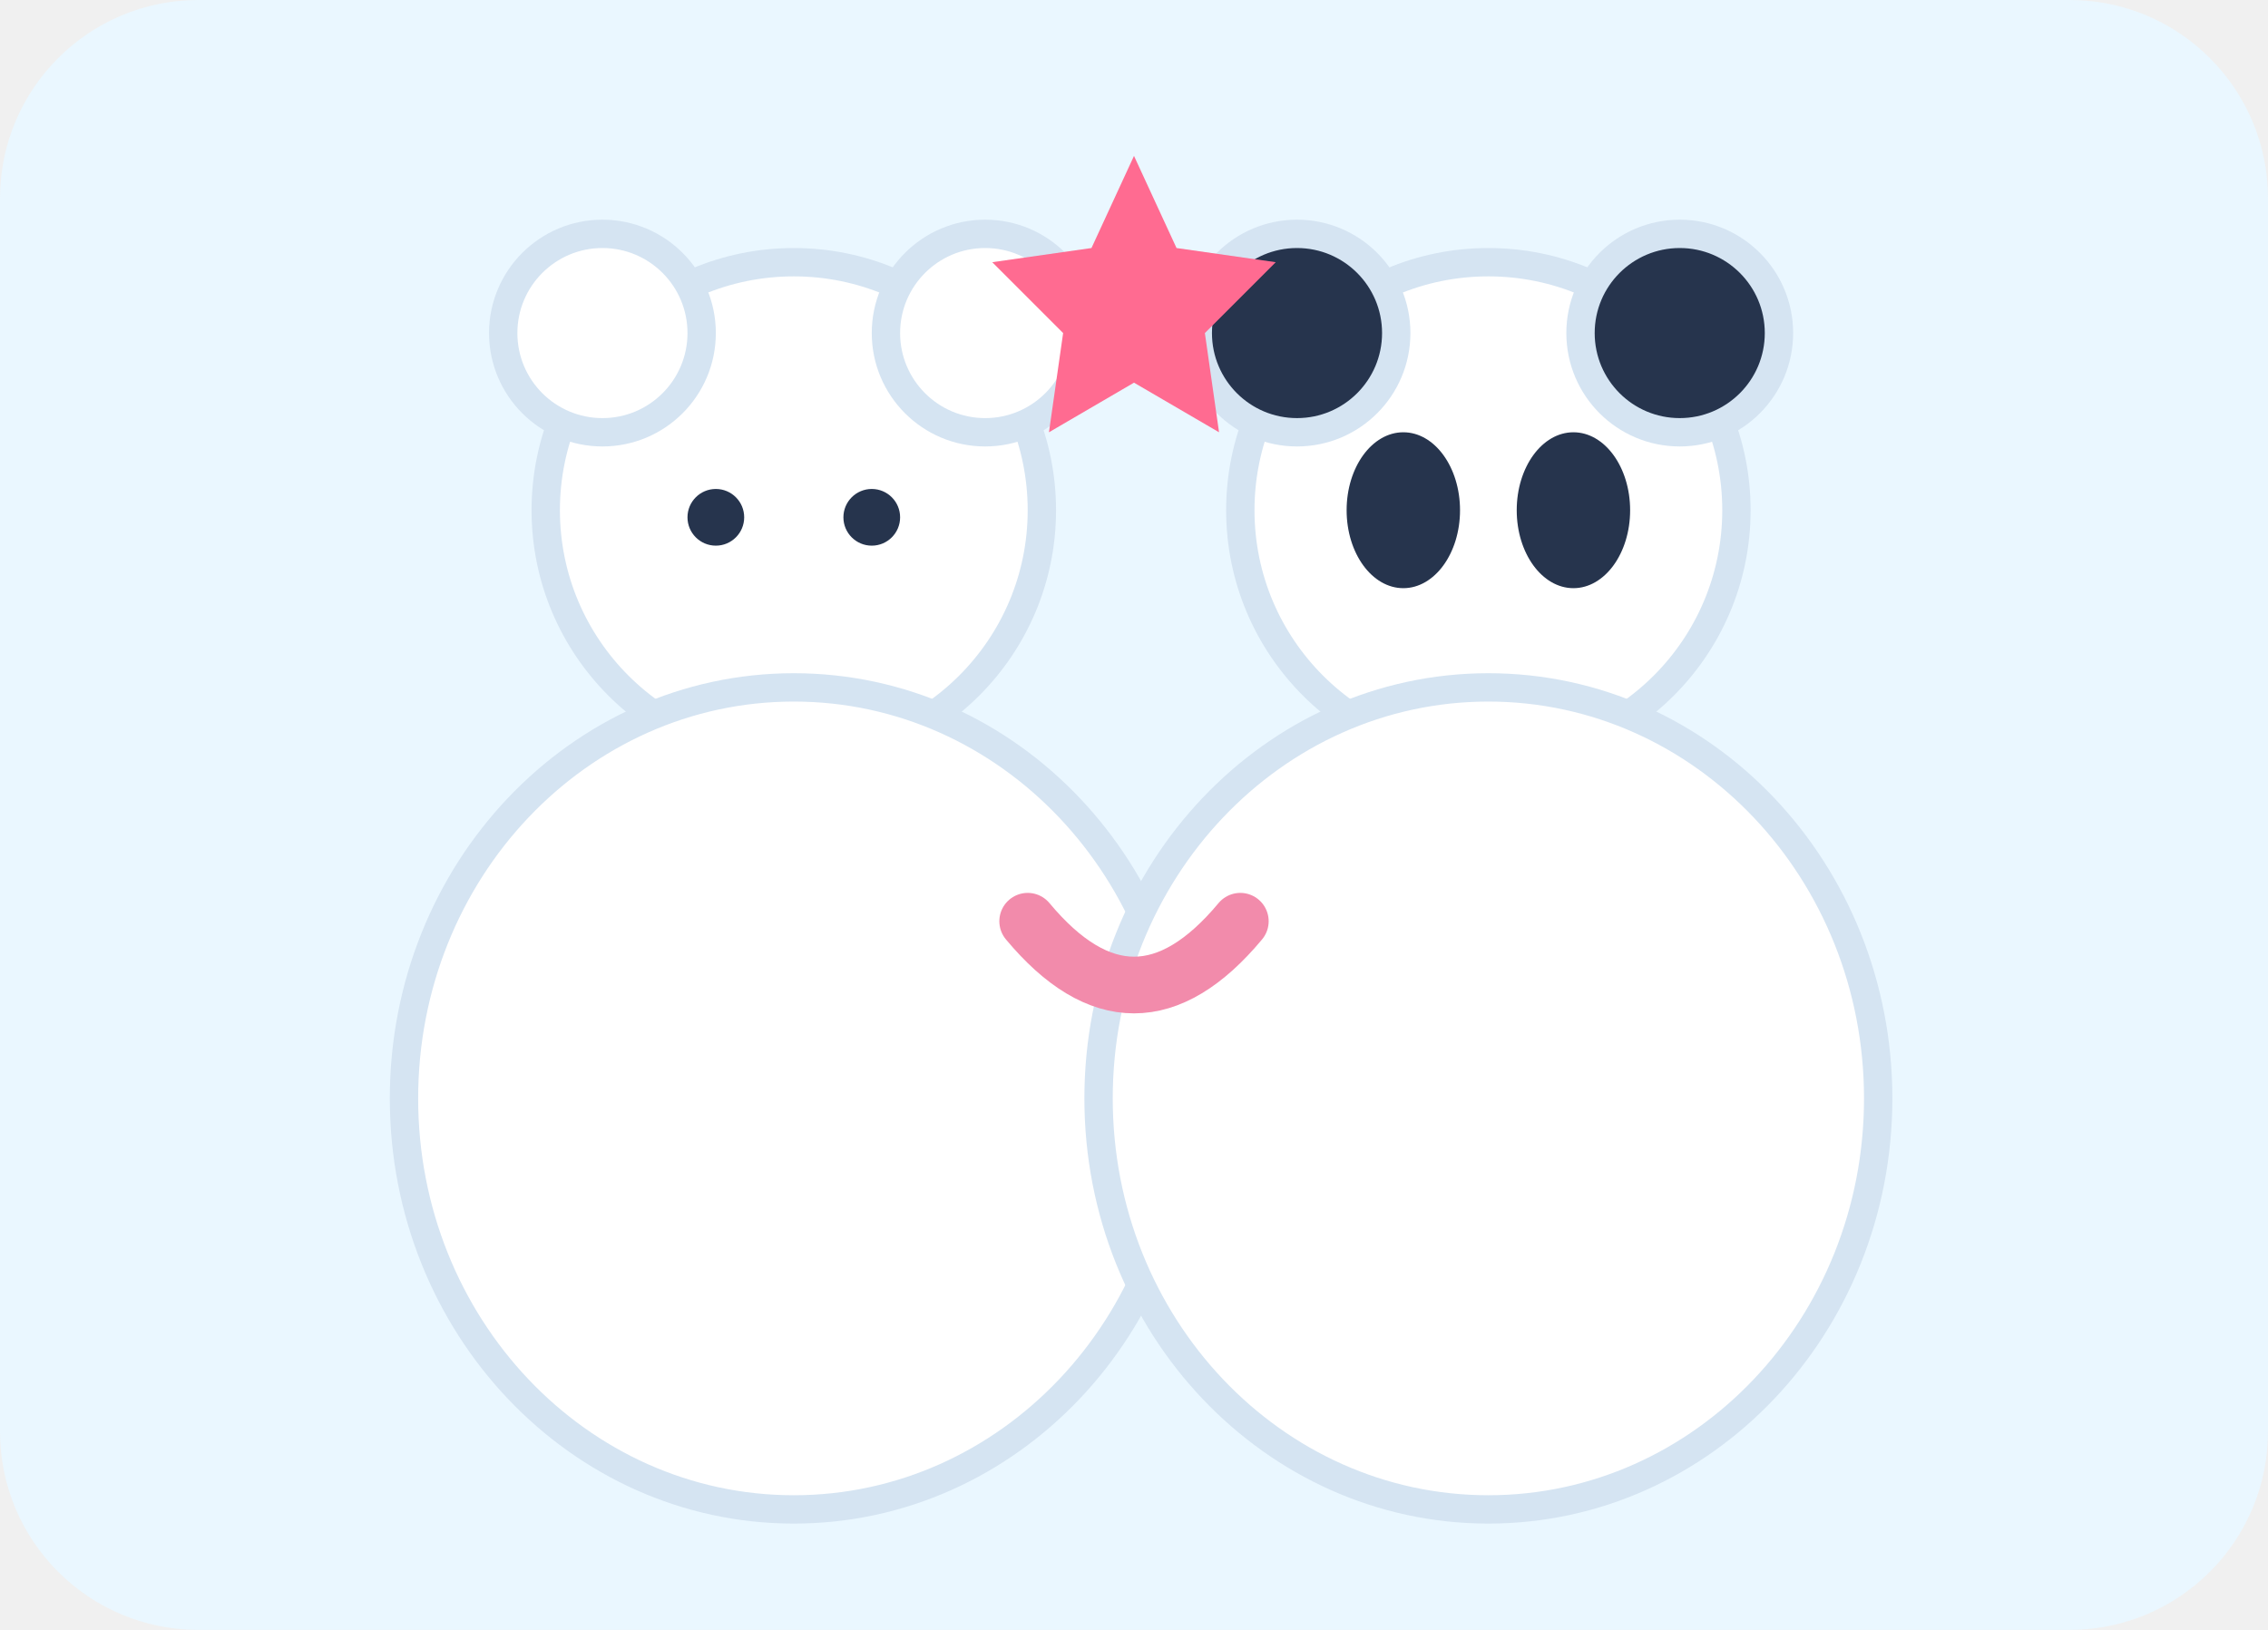
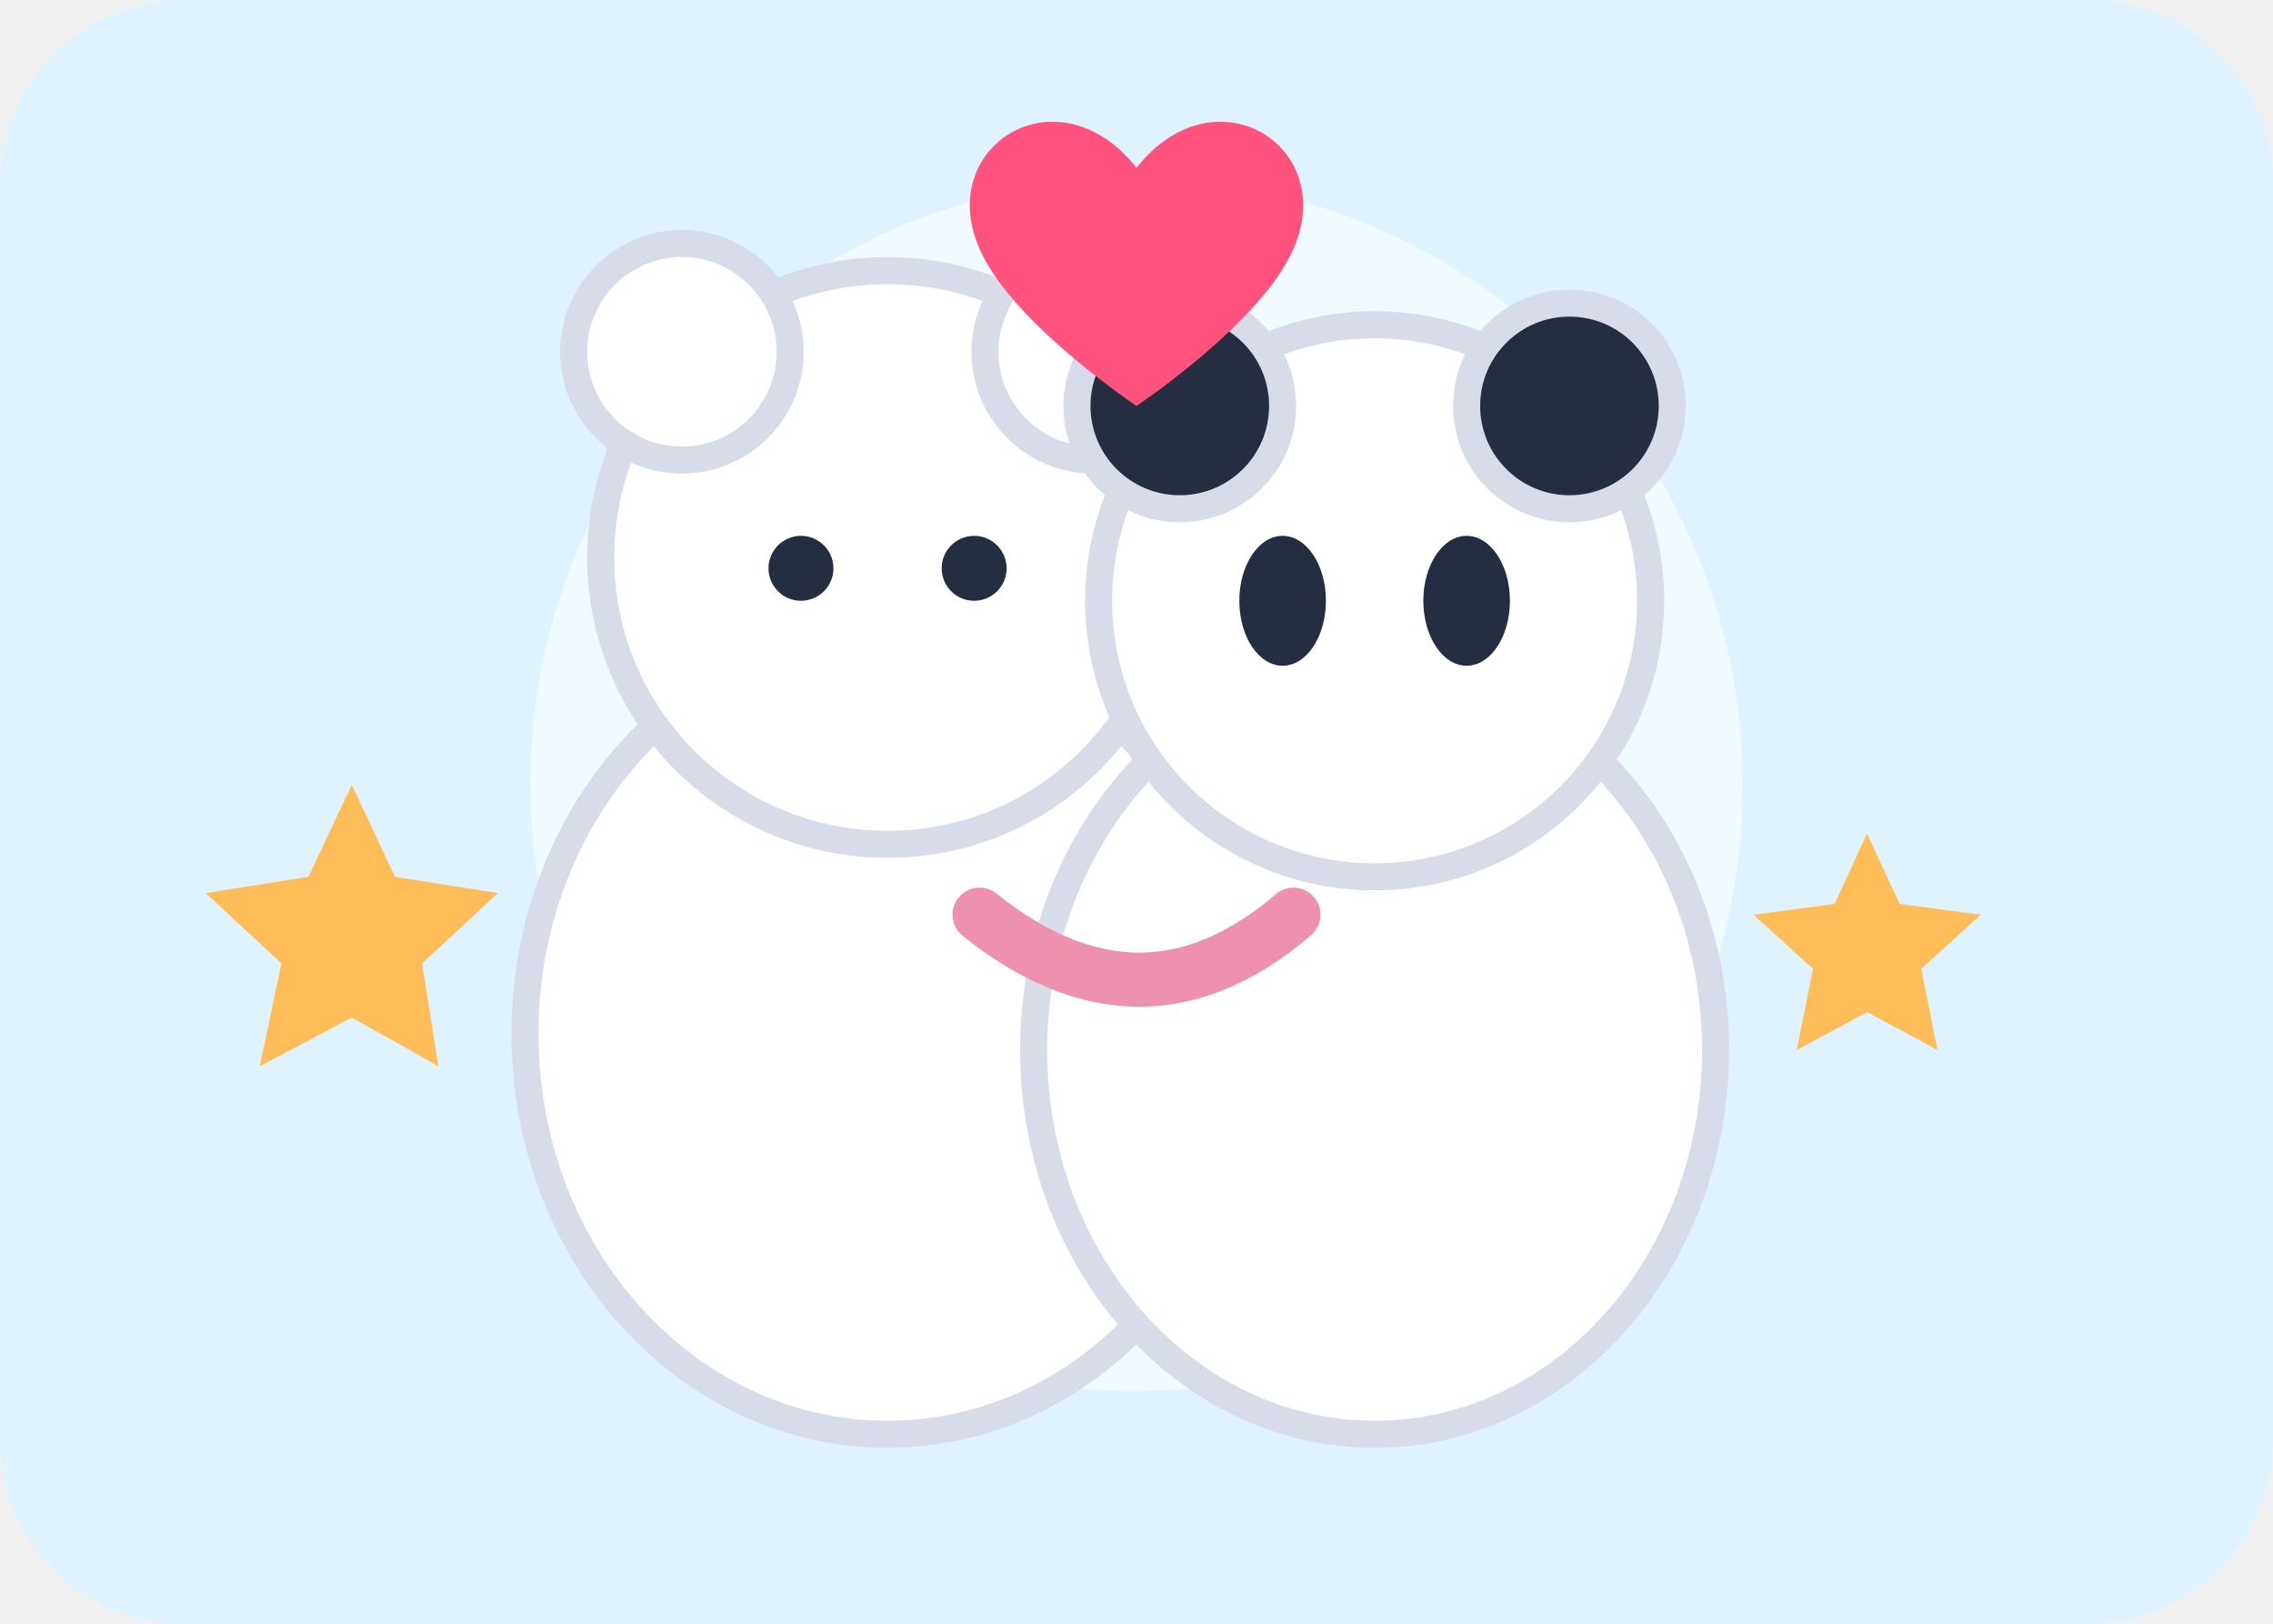
- <svg xmlns="http://www.w3.org/2000/svg" viewBox="0 0 320 230">
-   <rect width="320" height="230" rx="28" fill="#eaf7ff" />
-   <g stroke="#d5e4f2" stroke-width="4">
-     <circle cx="112" cy="72" r="35" fill="#fff" />
-     <circle cx="85" cy="47" r="14" fill="#fff" />
-     <circle cx="139" cy="47" r="14" fill="#fff" />
-     <ellipse cx="112" cy="155" rx="55" ry="58" fill="#fff" />
-     <circle cx="210" cy="72" r="35" fill="#fff" />
-     <circle cx="183" cy="47" r="14" fill="#26344d" />
-     <circle cx="237" cy="47" r="14" fill="#26344d" />
-     <ellipse cx="210" cy="155" rx="55" ry="58" fill="#fff" />
+ <svg xmlns="http://www.w3.org/2000/svg" viewBox="0 0 420 300">
+   <rect width="420" height="300" rx="34" fill="#dff3ff" />
+   <circle cx="210" cy="145" r="112" fill="#fff" opacity=".55" />
+   <g stroke="#d7dce8" stroke-width="5">
+     <ellipse cx="164" cy="191" rx="67" ry="74" fill="#fff" />
+     <circle cx="164" cy="103" r="53" fill="#fff" />
+     <circle cx="126" cy="65" r="20" fill="#fff" />
+     <circle cx="202" cy="65" r="20" fill="#fff" />
+     <ellipse cx="254" cy="194" rx="63" ry="71" fill="#fff" />
+     <circle cx="254" cy="111" r="51" fill="#fff" />
+     <circle cx="218" cy="75" r="19" fill="#252d40" />
+     <circle cx="290" cy="75" r="19" fill="#252d40" />
  </g>
-   <g fill="#26344d">
-     <circle cx="101" cy="73" r="4" />
-     <circle cx="123" cy="73" r="4" />
-     <ellipse cx="198" cy="72" rx="8" ry="11" />
-     <ellipse cx="222" cy="72" rx="8" ry="11" />
+   <g fill="#252d40">
+     <circle cx="148" cy="105" r="6" />
+     <circle cx="180" cy="105" r="6" />
+     <ellipse cx="237" cy="111" rx="8" ry="12" />
+     <ellipse cx="271" cy="111" rx="8" ry="12" />
  </g>
-   <path d="M145 130q15 18 30 0" fill="none" stroke="#f28bab" stroke-width="8" stroke-linecap="round" />
-   <path d="M160 22l6 13 14 2-10 10 2 14-12-7-12 7 2-14-10-10 14-2z" fill="#ff6b91">
-     <animateTransform attributeName="transform" type="rotate" values="0 160 40;15 160 40;0 160 40" dur="3s" repeatCount="indefinite" />
+   <path d="M181 169q30 24 58 0" fill="none" stroke="#ee91ae" stroke-width="10" stroke-linecap="round" />
+   <path d="M210 31c-15-19-39-3-28 17 7 13 28 27 28 27s21-14 28-27c11-20-13-36-28-17" fill="#ff537e">
+     <animateTransform attributeName="transform" type="scale" values="1;1.12;1" dur="1.8s" repeatCount="indefinite" />
  </path>
+   <g fill="#ffbd59">
+     <path d="M65 145l8 17 19 3-14 13 3 19-16-9-17 9 4-19-14-13 19-3z" />
+     <path d="M345 154l6 13 15 2-11 10 3 15-13-7-13 7 3-15-11-10 15-2z" />
+   </g>
</svg>
